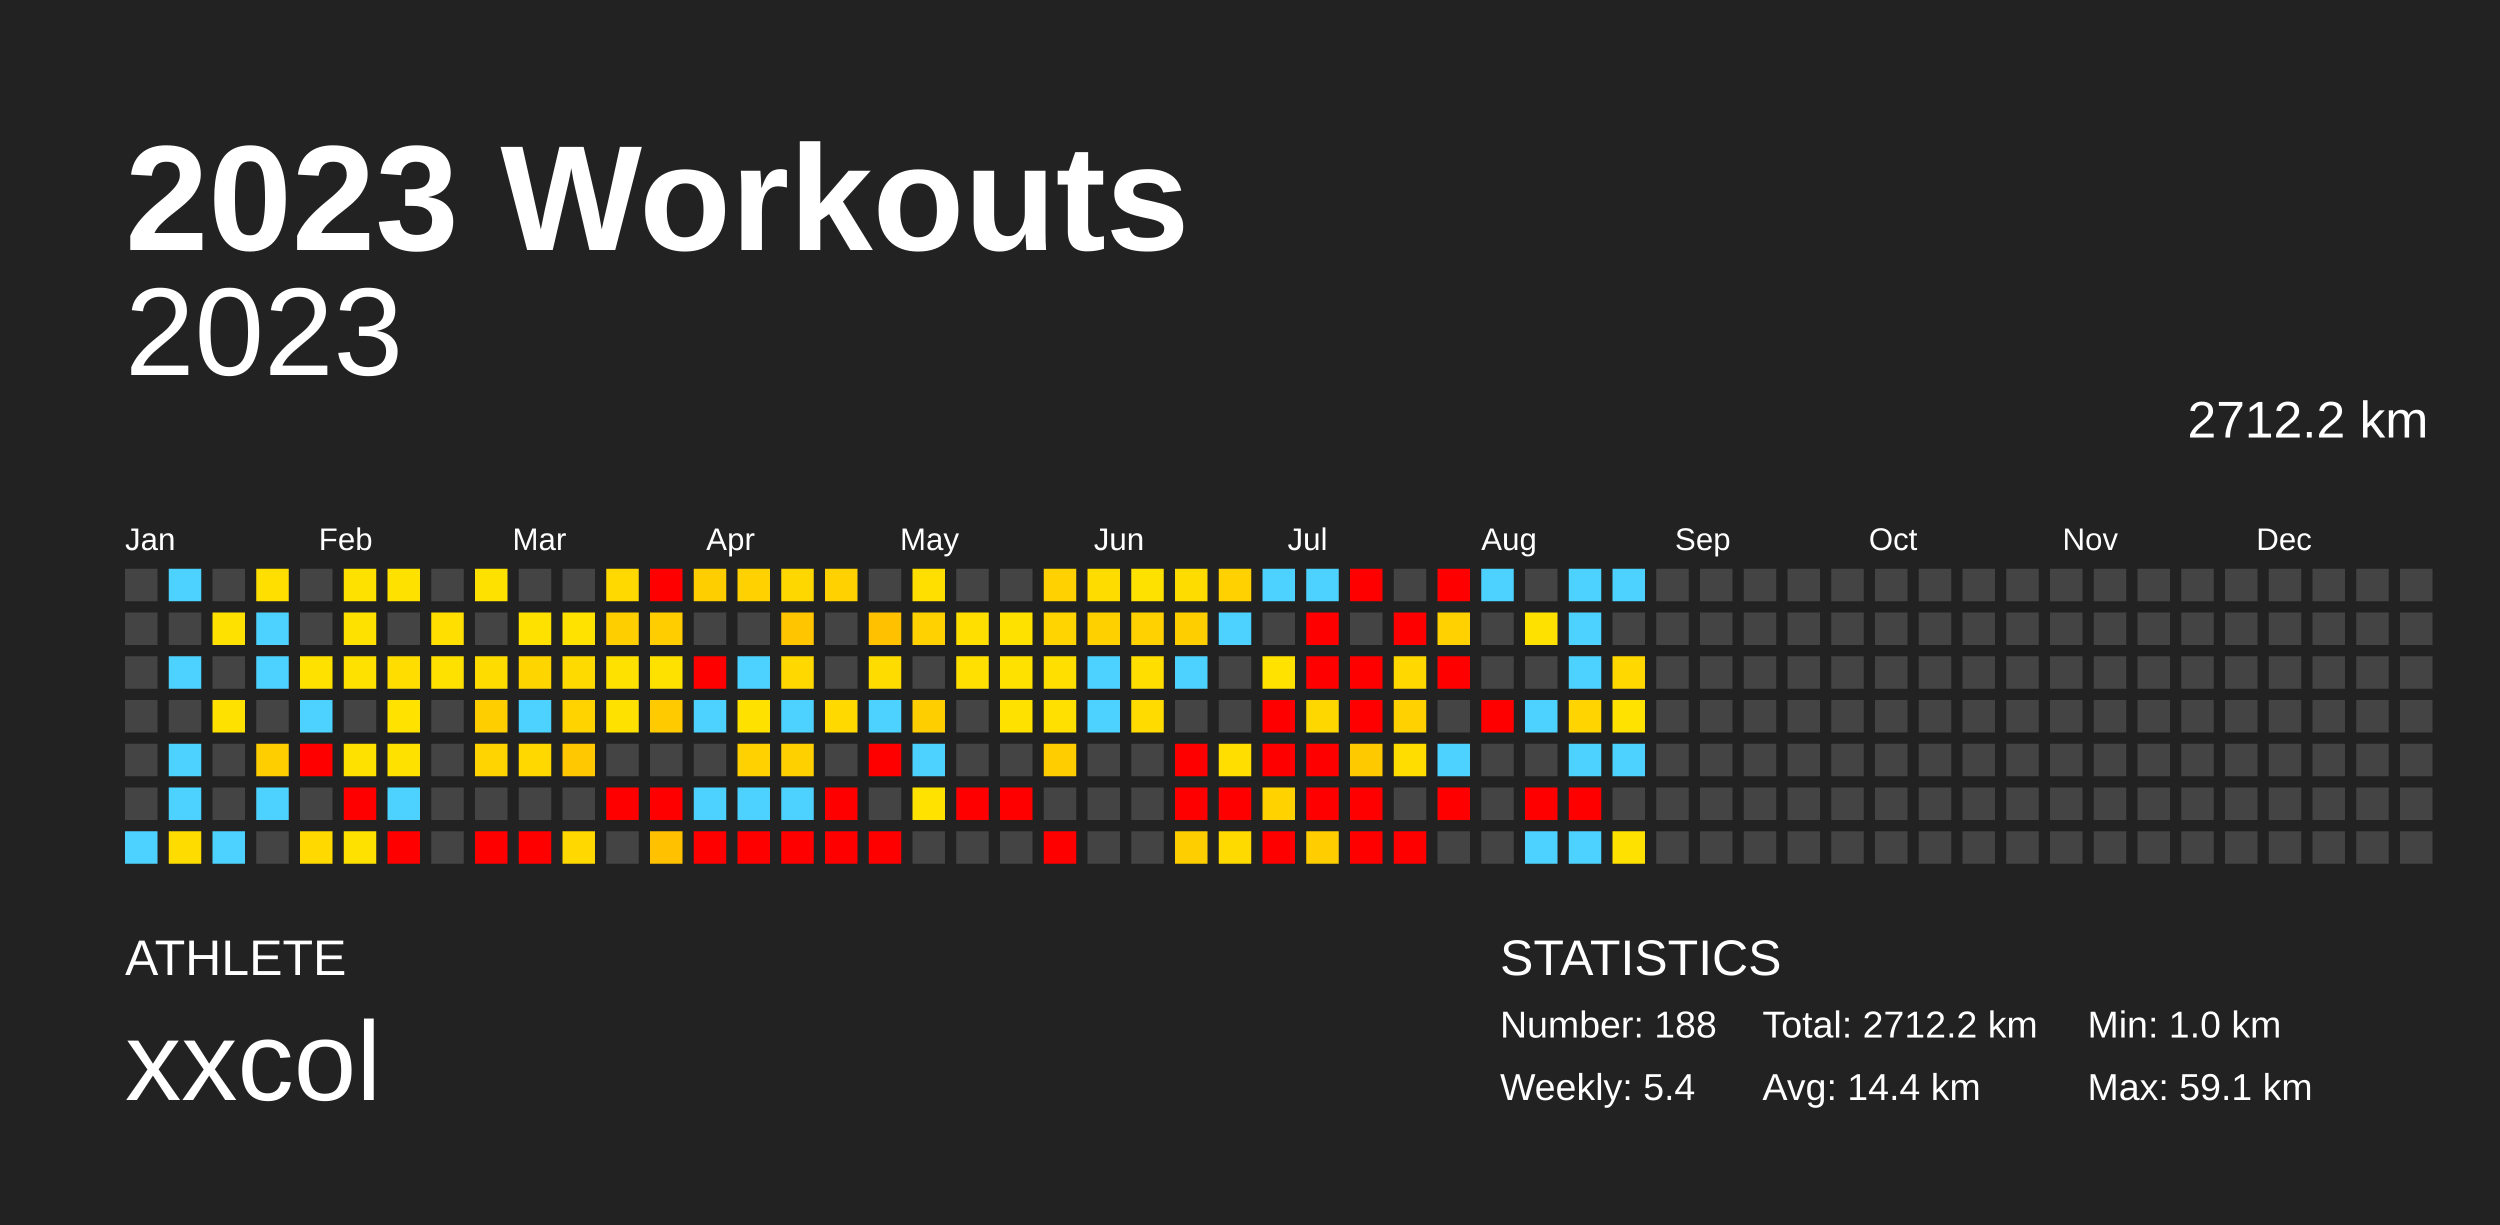
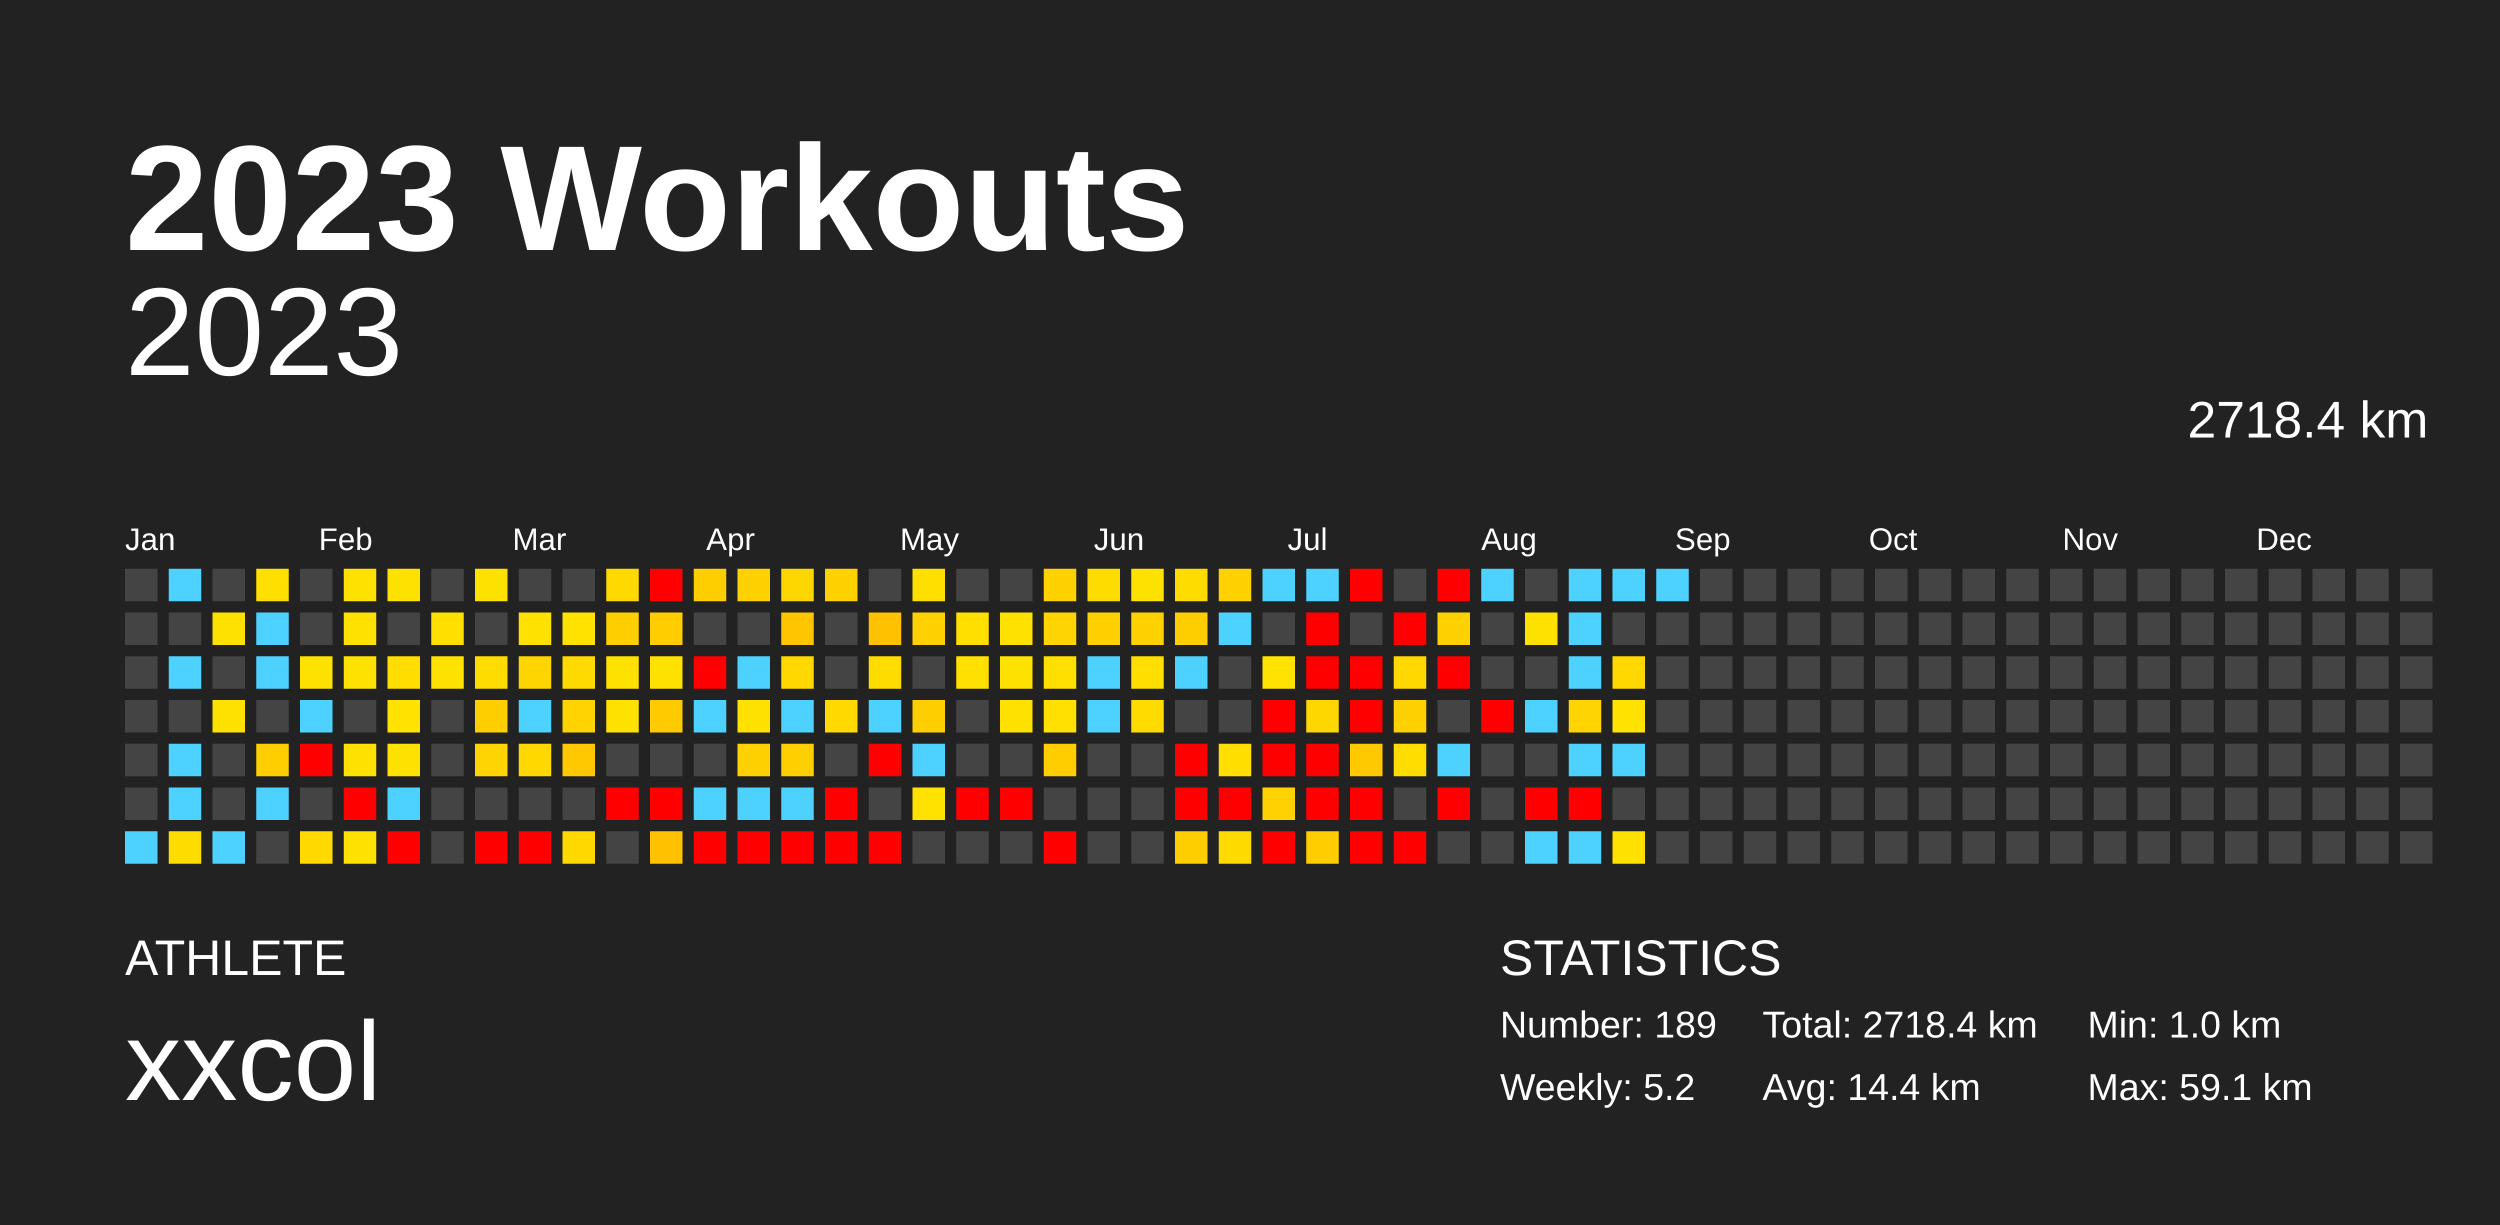
<svg xmlns="http://www.w3.org/2000/svg" baseProfile="full" height="98mm" version="1.1" viewBox="0,0,200,98" width="200mm">
  <defs />
  <rect fill="#222222" height="98" width="200" x="0" y="0" />
  <text fill="#FFFFFF" style="font-size:12px; font-family:Arial; font-weight:bold;" x="10" y="20">2023 Workouts</text>
  <text fill="#FFFFFF" style="font-size:4px; font-family:Arial" x="10" y="78">ATHLETE</text>
  <text fill="#FFFFFF" style="font-size:9px; font-family:Arial" x="10" y="88">xxcol</text>
  <text fill="#FFFFFF" style="font-size:4px; font-family:Arial" x="120" y="78">STATISTICS</text>
-   <text fill="#FFFFFF" style="font-size:3px; font-family:Arial" x="120" y="83">Number: 188</text>
-   <text fill="#FFFFFF" style="font-size:3px; font-family:Arial" x="120" y="88">Weekly: 5.4</text>
-   <text fill="#FFFFFF" style="font-size:3px; font-family:Arial" x="141" y="83">Total: 2712.2 km</text>
+   <text fill="#FFFFFF" style="font-size:3px; font-family:Arial" x="120" y="83">Number: 189</text>
+   <text fill="#FFFFFF" style="font-size:3px; font-family:Arial" x="120" y="88">Weekly: 5.2</text>
+   <text fill="#FFFFFF" style="font-size:3px; font-family:Arial" x="141" y="83">Total: 2718.4 km</text>
  <text fill="#FFFFFF" style="font-size:3px; font-family:Arial" x="141" y="88">Avg: 14.4 km</text>
  <text fill="#FFFFFF" style="font-size:3px; font-family:Arial" x="167" y="83">Min: 1.0 km</text>
  <text fill="#FFFFFF" style="font-size:3px; font-family:Arial" x="167" y="88">Max: 59.1 km</text>
  <text alignment-baseline="hanging" fill="#FFFFFF" style="font-size:10.0px; font-family:Arial;" x="10" y="30">2023</text>
-   <text alignment-baseline="hanging" fill="#FFFFFF" style="font-size:4.125px; font-family:Arial;" x="175" y="35">2712.2 km</text>
+   <text alignment-baseline="hanging" fill="#FFFFFF" style="font-size:4.125px; font-family:Arial;" x="175" y="35">2718.4 km</text>
  <text fill="#FFFFFF" style="font-size:2.5px; font-family:Arial" x="10.0" y="44">Jan</text>
  <text fill="#FFFFFF" style="font-size:2.5px; font-family:Arial" x="25.5" y="44">Feb</text>
  <text fill="#FFFFFF" style="font-size:2.5px; font-family:Arial" x="41.0" y="44">Mar</text>
  <text fill="#FFFFFF" style="font-size:2.5px; font-family:Arial" x="56.5" y="44">Apr</text>
  <text fill="#FFFFFF" style="font-size:2.5px; font-family:Arial" x="72.0" y="44">May</text>
  <text fill="#FFFFFF" style="font-size:2.5px; font-family:Arial" x="87.5" y="44">Jun</text>
  <text fill="#FFFFFF" style="font-size:2.5px; font-family:Arial" x="103.0" y="44">Jul</text>
  <text fill="#FFFFFF" style="font-size:2.5px; font-family:Arial" x="118.5" y="44">Aug</text>
  <text fill="#FFFFFF" style="font-size:2.5px; font-family:Arial" x="134.0" y="44">Sep</text>
  <text fill="#FFFFFF" style="font-size:2.5px; font-family:Arial" x="149.5" y="44">Oct</text>
  <text fill="#FFFFFF" style="font-size:2.5px; font-family:Arial" x="165.0" y="44">Nov</text>
  <text fill="#FFFFFF" style="font-size:2.5px; font-family:Arial" x="180.5" y="44">Dec</text>
  <rect fill="#444444" height="2.6" width="2.6" x="10.0" y="45.5" />
  <rect fill="#444444" height="2.6" width="2.6" x="10.0" y="49.0" />
  <rect fill="#444444" height="2.6" width="2.6" x="10.0" y="52.5" />
  <rect fill="#444444" height="2.6" width="2.6" x="10.0" y="56.0" />
  <rect fill="#444444" height="2.6" width="2.6" x="10.0" y="59.5" />
  <rect fill="#444444" height="2.6" width="2.6" x="10.0" y="63.0" />
  <rect fill="#4dd2ff" height="2.6" width="2.6" x="10.0" y="66.5" />
  <rect fill="#4dd2ff" height="2.6" width="2.6" x="13.5" y="45.5" />
  <rect fill="#444444" height="2.6" width="2.6" x="13.5" y="49.0" />
  <rect fill="#4dd2ff" height="2.6" width="2.6" x="13.5" y="52.5" />
  <rect fill="#444444" height="2.6" width="2.6" x="13.5" y="56.0" />
  <rect fill="#4dd2ff" height="2.6" width="2.6" x="13.5" y="59.5" />
  <rect fill="#4dd2ff" height="2.6" width="2.6" x="13.5" y="63.0" />
  <rect fill="#ffdc00" height="2.6" width="2.6" x="13.5" y="66.5" />
  <rect fill="#444444" height="2.6" width="2.6" x="17.0" y="45.5" />
  <rect fill="#ffe100" height="2.6" width="2.6" x="17.0" y="49.0" />
  <rect fill="#444444" height="2.6" width="2.6" x="17.0" y="52.5" />
  <rect fill="#ffe100" height="2.6" width="2.6" x="17.0" y="56.0" />
  <rect fill="#444444" height="2.6" width="2.6" x="17.0" y="59.5" />
  <rect fill="#444444" height="2.6" width="2.6" x="17.0" y="63.0" />
  <rect fill="#4dd2ff" height="2.6" width="2.6" x="17.0" y="66.5" />
  <rect fill="#ffdf00" height="2.6" width="2.6" x="20.5" y="45.5" />
  <rect fill="#4dd2ff" height="2.6" width="2.6" x="20.5" y="49.0" />
  <rect fill="#4dd2ff" height="2.6" width="2.6" x="20.5" y="52.5" />
  <rect fill="#444444" height="2.6" width="2.6" x="20.5" y="56.0" />
  <rect fill="#ffce00" height="2.6" width="2.6" x="20.5" y="59.5" />
  <rect fill="#4dd2ff" height="2.6" width="2.6" x="20.5" y="63.0" />
  <rect fill="#444444" height="2.6" width="2.6" x="20.5" y="66.5" />
  <rect fill="#444444" height="2.6" width="2.6" x="24.0" y="45.5" />
  <rect fill="#444444" height="2.6" width="2.6" x="24.0" y="49.0" />
  <rect fill="#ffe100" height="2.6" width="2.6" x="24.0" y="52.5" />
  <rect fill="#4dd2ff" height="2.6" width="2.6" x="24.0" y="56.0" />
  <rect fill="red" height="2.6" width="2.6" x="24.0" y="59.5" />
  <rect fill="#444444" height="2.6" width="2.6" x="24.0" y="63.0" />
  <rect fill="#ffd900" height="2.6" width="2.6" x="24.0" y="66.5" />
  <rect fill="#ffe100" height="2.6" width="2.6" x="27.5" y="45.5" />
  <rect fill="#ffe100" height="2.6" width="2.6" x="27.5" y="49.0" />
  <rect fill="#ffe100" height="2.6" width="2.6" x="27.5" y="52.5" />
  <rect fill="#444444" height="2.6" width="2.6" x="27.5" y="56.0" />
  <rect fill="#ffe100" height="2.6" width="2.6" x="27.5" y="59.5" />
  <rect fill="red" height="2.6" width="2.6" x="27.5" y="63.0" />
  <rect fill="#ffe100" height="2.6" width="2.6" x="27.5" y="66.5" />
  <rect fill="#ffe100" height="2.6" width="2.6" x="31.0" y="45.5" />
  <rect fill="#444444" height="2.6" width="2.6" x="31.0" y="49.0" />
  <rect fill="#ffdd00" height="2.6" width="2.6" x="31.0" y="52.5" />
  <rect fill="#ffe200" height="2.6" width="2.6" x="31.0" y="56.0" />
  <rect fill="#ffe100" height="2.6" width="2.6" x="31.0" y="59.5" />
  <rect fill="#4dd2ff" height="2.6" width="2.6" x="31.0" y="63.0" />
  <rect fill="red" height="2.6" width="2.6" x="31.0" y="66.5" />
  <rect fill="#444444" height="2.6" width="2.6" x="34.5" y="45.5" />
  <rect fill="#ffdf00" height="2.6" width="2.6" x="34.5" y="49.0" />
  <rect fill="#ffe100" height="2.6" width="2.6" x="34.5" y="52.5" />
  <rect fill="#444444" height="2.6" width="2.6" x="34.5" y="56.0" />
  <rect fill="#444444" height="2.6" width="2.6" x="34.5" y="59.5" />
  <rect fill="#444444" height="2.6" width="2.6" x="34.5" y="63.0" />
  <rect fill="#444444" height="2.6" width="2.6" x="34.5" y="66.5" />
  <rect fill="#ffe100" height="2.6" width="2.6" x="38.0" y="45.5" />
  <rect fill="#444444" height="2.6" width="2.6" x="38.0" y="49.0" />
  <rect fill="#ffdc00" height="2.6" width="2.6" x="38.0" y="52.5" />
  <rect fill="#ffce00" height="2.6" width="2.6" x="38.0" y="56.0" />
  <rect fill="#ffd400" height="2.6" width="2.6" x="38.0" y="59.5" />
  <rect fill="#444444" height="2.6" width="2.6" x="38.0" y="63.0" />
  <rect fill="red" height="2.6" width="2.6" x="38.0" y="66.5" />
  <rect fill="#444444" height="2.6" width="2.6" x="41.5" y="45.5" />
  <rect fill="#ffe100" height="2.6" width="2.6" x="41.5" y="49.0" />
  <rect fill="#ffd500" height="2.6" width="2.6" x="41.5" y="52.5" />
  <rect fill="#4dd2ff" height="2.6" width="2.6" x="41.5" y="56.0" />
  <rect fill="#ffd800" height="2.6" width="2.6" x="41.5" y="59.5" />
  <rect fill="#444444" height="2.6" width="2.6" x="41.5" y="63.0" />
  <rect fill="red" height="2.6" width="2.6" x="41.5" y="66.5" />
  <rect fill="#444444" height="2.6" width="2.6" x="45.0" y="45.5" />
  <rect fill="#ffe200" height="2.6" width="2.6" x="45.0" y="49.0" />
  <rect fill="#ffda00" height="2.6" width="2.6" x="45.0" y="52.5" />
  <rect fill="#ffd300" height="2.6" width="2.6" x="45.0" y="56.0" />
  <rect fill="#ffc800" height="2.6" width="2.6" x="45.0" y="59.5" />
  <rect fill="#444444" height="2.6" width="2.6" x="45.0" y="63.0" />
  <rect fill="#ffd800" height="2.6" width="2.6" x="45.0" y="66.5" />
  <rect fill="#ffd900" height="2.6" width="2.6" x="48.5" y="45.5" />
  <rect fill="#ffce00" height="2.6" width="2.6" x="48.5" y="49.0" />
  <rect fill="#ffe100" height="2.6" width="2.6" x="48.5" y="52.5" />
  <rect fill="#ffe100" height="2.6" width="2.6" x="48.5" y="56.0" />
  <rect fill="#444444" height="2.6" width="2.6" x="48.5" y="59.5" />
  <rect fill="red" height="2.6" width="2.6" x="48.5" y="63.0" />
  <rect fill="#444444" height="2.6" width="2.6" x="48.5" y="66.5" />
  <rect fill="red" height="2.6" width="2.6" x="52.0" y="45.5" />
  <rect fill="#ffcd00" height="2.6" width="2.6" x="52.0" y="49.0" />
  <rect fill="#ffe100" height="2.6" width="2.6" x="52.0" y="52.5" />
  <rect fill="#ffca00" height="2.6" width="2.6" x="52.0" y="56.0" />
  <rect fill="#444444" height="2.6" width="2.6" x="52.0" y="59.5" />
  <rect fill="red" height="2.6" width="2.6" x="52.0" y="63.0" />
  <rect fill="#ffc100" height="2.6" width="2.6" x="52.0" y="66.5" />
  <rect fill="#ffce00" height="2.6" width="2.6" x="55.5" y="45.5" />
  <rect fill="#444444" height="2.6" width="2.6" x="55.5" y="49.0" />
  <rect fill="red" height="2.6" width="2.6" x="55.5" y="52.5" />
  <rect fill="#4dd2ff" height="2.6" width="2.6" x="55.5" y="56.0" />
  <rect fill="#444444" height="2.6" width="2.6" x="55.5" y="59.5" />
  <rect fill="#4dd2ff" height="2.6" width="2.6" x="55.5" y="63.0" />
  <rect fill="red" height="2.6" width="2.6" x="55.5" y="66.5" />
  <rect fill="#ffd100" height="2.6" width="2.6" x="59.0" y="45.5" />
  <rect fill="#444444" height="2.6" width="2.6" x="59.0" y="49.0" />
  <rect fill="#4dd2ff" height="2.6" width="2.6" x="59.0" y="52.5" />
  <rect fill="#ffe100" height="2.6" width="2.6" x="59.0" y="56.0" />
  <rect fill="#ffd100" height="2.6" width="2.6" x="59.0" y="59.5" />
  <rect fill="#4dd2ff" height="2.6" width="2.6" x="59.0" y="63.0" />
  <rect fill="red" height="2.6" width="2.6" x="59.0" y="66.5" />
  <rect fill="#ffd700" height="2.6" width="2.6" x="62.5" y="45.5" />
  <rect fill="#ffc600" height="2.6" width="2.6" x="62.5" y="49.0" />
  <rect fill="#ffd800" height="2.6" width="2.6" x="62.5" y="52.5" />
  <rect fill="#4dd2ff" height="2.6" width="2.6" x="62.5" y="56.0" />
  <rect fill="#ffd000" height="2.6" width="2.6" x="62.5" y="59.5" />
  <rect fill="#4dd2ff" height="2.6" width="2.6" x="62.5" y="63.0" />
  <rect fill="red" height="2.6" width="2.6" x="62.5" y="66.5" />
  <rect fill="#ffd100" height="2.6" width="2.6" x="66.0" y="45.5" />
  <rect fill="#444444" height="2.6" width="2.6" x="66.0" y="49.0" />
  <rect fill="#444444" height="2.6" width="2.6" x="66.0" y="52.5" />
  <rect fill="#ffd900" height="2.6" width="2.6" x="66.0" y="56.0" />
  <rect fill="#444444" height="2.6" width="2.6" x="66.0" y="59.5" />
  <rect fill="red" height="2.6" width="2.6" x="66.0" y="63.0" />
  <rect fill="red" height="2.6" width="2.6" x="66.0" y="66.5" />
  <rect fill="#444444" height="2.6" width="2.6" x="69.5" y="45.5" />
  <rect fill="#ffc100" height="2.6" width="2.6" x="69.5" y="49.0" />
  <rect fill="#ffdc00" height="2.6" width="2.6" x="69.5" y="52.5" />
  <rect fill="#4dd2ff" height="2.6" width="2.6" x="69.5" y="56.0" />
  <rect fill="red" height="2.6" width="2.6" x="69.5" y="59.5" />
  <rect fill="#444444" height="2.6" width="2.6" x="69.5" y="63.0" />
  <rect fill="red" height="2.6" width="2.6" x="69.5" y="66.5" />
  <rect fill="#ffdf00" height="2.6" width="2.6" x="73.0" y="45.5" />
  <rect fill="#ffd100" height="2.6" width="2.6" x="73.0" y="49.0" />
  <rect fill="#444444" height="2.6" width="2.6" x="73.0" y="52.5" />
  <rect fill="#ffce00" height="2.6" width="2.6" x="73.0" y="56.0" />
  <rect fill="#4dd2ff" height="2.6" width="2.6" x="73.0" y="59.5" />
  <rect fill="#ffe200" height="2.6" width="2.6" x="73.0" y="63.0" />
  <rect fill="#444444" height="2.6" width="2.6" x="73.0" y="66.5" />
  <rect fill="#444444" height="2.6" width="2.6" x="76.5" y="45.5" />
  <rect fill="#ffdf00" height="2.6" width="2.6" x="76.5" y="49.0" />
  <rect fill="#ffe000" height="2.6" width="2.6" x="76.5" y="52.5" />
  <rect fill="#444444" height="2.6" width="2.6" x="76.5" y="56.0" />
  <rect fill="#444444" height="2.6" width="2.6" x="76.5" y="59.5" />
  <rect fill="red" height="2.6" width="2.6" x="76.5" y="63.0" />
  <rect fill="#444444" height="2.6" width="2.6" x="76.5" y="66.5" />
  <rect fill="#444444" height="2.6" width="2.6" x="80.0" y="45.5" />
  <rect fill="#ffe100" height="2.6" width="2.6" x="80.0" y="49.0" />
  <rect fill="#ffe100" height="2.6" width="2.6" x="80.0" y="52.5" />
  <rect fill="#ffe100" height="2.6" width="2.6" x="80.0" y="56.0" />
  <rect fill="#444444" height="2.6" width="2.6" x="80.0" y="59.5" />
  <rect fill="red" height="2.6" width="2.6" x="80.0" y="63.0" />
  <rect fill="#444444" height="2.6" width="2.6" x="80.0" y="66.5" />
  <rect fill="#ffd100" height="2.6" width="2.6" x="83.5" y="45.5" />
  <rect fill="#ffd400" height="2.6" width="2.6" x="83.5" y="49.0" />
  <rect fill="#ffdf00" height="2.6" width="2.6" x="83.5" y="52.5" />
  <rect fill="#ffe000" height="2.6" width="2.6" x="83.5" y="56.0" />
  <rect fill="#ffcd00" height="2.6" width="2.6" x="83.5" y="59.5" />
  <rect fill="#444444" height="2.6" width="2.6" x="83.5" y="63.0" />
  <rect fill="red" height="2.6" width="2.6" x="83.5" y="66.5" />
  <rect fill="#ffdc00" height="2.6" width="2.6" x="87.0" y="45.5" />
  <rect fill="#ffd000" height="2.6" width="2.6" x="87.0" y="49.0" />
  <rect fill="#4dd2ff" height="2.6" width="2.6" x="87.0" y="52.5" />
  <rect fill="#4dd2ff" height="2.6" width="2.6" x="87.0" y="56.0" />
  <rect fill="#444444" height="2.6" width="2.6" x="87.0" y="59.5" />
  <rect fill="#444444" height="2.6" width="2.6" x="87.0" y="63.0" />
  <rect fill="#444444" height="2.6" width="2.6" x="87.0" y="66.5" />
  <rect fill="#ffe100" height="2.6" width="2.6" x="90.5" y="45.5" />
  <rect fill="#ffd100" height="2.6" width="2.6" x="90.5" y="49.0" />
  <rect fill="#ffde00" height="2.6" width="2.6" x="90.5" y="52.5" />
  <rect fill="#ffdb00" height="2.6" width="2.6" x="90.5" y="56.0" />
  <rect fill="#444444" height="2.6" width="2.6" x="90.5" y="59.5" />
  <rect fill="#444444" height="2.6" width="2.6" x="90.5" y="63.0" />
  <rect fill="#444444" height="2.6" width="2.6" x="90.5" y="66.5" />
  <rect fill="#ffdc00" height="2.6" width="2.6" x="94.0" y="45.5" />
  <rect fill="#ffce00" height="2.6" width="2.6" x="94.0" y="49.0" />
  <rect fill="#4dd2ff" height="2.6" width="2.6" x="94.0" y="52.5" />
  <rect fill="#444444" height="2.6" width="2.6" x="94.0" y="56.0" />
  <rect fill="red" height="2.6" width="2.6" x="94.0" y="59.5" />
  <rect fill="red" height="2.6" width="2.6" x="94.0" y="63.0" />
  <rect fill="#ffce00" height="2.6" width="2.6" x="94.0" y="66.5" />
  <rect fill="#ffd100" height="2.6" width="2.6" x="97.5" y="45.5" />
  <rect fill="#4dd2ff" height="2.6" width="2.6" x="97.5" y="49.0" />
  <rect fill="#444444" height="2.6" width="2.6" x="97.5" y="52.5" />
  <rect fill="#444444" height="2.6" width="2.6" x="97.5" y="56.0" />
  <rect fill="#ffde00" height="2.6" width="2.6" x="97.5" y="59.5" />
  <rect fill="red" height="2.6" width="2.6" x="97.5" y="63.0" />
  <rect fill="#ffda00" height="2.6" width="2.6" x="97.5" y="66.5" />
  <rect fill="#4dd2ff" height="2.6" width="2.6" x="101.0" y="45.5" />
  <rect fill="#444444" height="2.6" width="2.6" x="101.0" y="49.0" />
  <rect fill="#ffe200" height="2.6" width="2.6" x="101.0" y="52.5" />
  <rect fill="red" height="2.6" width="2.6" x="101.0" y="56.0" />
  <rect fill="red" height="2.6" width="2.6" x="101.0" y="59.5" />
  <rect fill="#ffd200" height="2.6" width="2.6" x="101.0" y="63.0" />
  <rect fill="red" height="2.6" width="2.6" x="101.0" y="66.5" />
  <rect fill="#4dd2ff" height="2.6" width="2.6" x="104.5" y="45.5" />
  <rect fill="red" height="2.6" width="2.6" x="104.5" y="49.0" />
  <rect fill="red" height="2.6" width="2.6" x="104.5" y="52.5" />
  <rect fill="#ffd700" height="2.6" width="2.6" x="104.5" y="56.0" />
  <rect fill="red" height="2.6" width="2.6" x="104.5" y="59.5" />
  <rect fill="red" height="2.6" width="2.6" x="104.5" y="63.0" />
  <rect fill="#ffcd00" height="2.6" width="2.6" x="104.5" y="66.5" />
  <rect fill="red" height="2.6" width="2.6" x="108.0" y="45.5" />
  <rect fill="#444444" height="2.6" width="2.6" x="108.0" y="49.0" />
  <rect fill="red" height="2.6" width="2.6" x="108.0" y="52.5" />
  <rect fill="red" height="2.6" width="2.6" x="108.0" y="56.0" />
  <rect fill="#ffc900" height="2.6" width="2.6" x="108.0" y="59.5" />
  <rect fill="red" height="2.6" width="2.6" x="108.0" y="63.0" />
  <rect fill="red" height="2.6" width="2.6" x="108.0" y="66.5" />
  <rect fill="#444444" height="2.6" width="2.6" x="111.5" y="45.5" />
  <rect fill="red" height="2.6" width="2.6" x="111.5" y="49.0" />
  <rect fill="#ffd800" height="2.6" width="2.6" x="111.5" y="52.5" />
  <rect fill="#ffd100" height="2.6" width="2.6" x="111.5" y="56.0" />
  <rect fill="#ffdd00" height="2.6" width="2.6" x="111.5" y="59.5" />
  <rect fill="#444444" height="2.6" width="2.6" x="111.5" y="63.0" />
  <rect fill="red" height="2.6" width="2.6" x="111.5" y="66.5" />
  <rect fill="red" height="2.6" width="2.6" x="115.0" y="45.5" />
  <rect fill="#ffd100" height="2.6" width="2.6" x="115.0" y="49.0" />
  <rect fill="red" height="2.6" width="2.6" x="115.0" y="52.5" />
  <rect fill="#444444" height="2.6" width="2.6" x="115.0" y="56.0" />
  <rect fill="#4dd2ff" height="2.6" width="2.6" x="115.0" y="59.5" />
  <rect fill="red" height="2.6" width="2.6" x="115.0" y="63.0" />
  <rect fill="#444444" height="2.6" width="2.6" x="115.0" y="66.5" />
  <rect fill="#4dd2ff" height="2.6" width="2.6" x="118.5" y="45.5" />
  <rect fill="#444444" height="2.6" width="2.6" x="118.5" y="49.0" />
  <rect fill="#444444" height="2.6" width="2.6" x="118.5" y="52.5" />
  <rect fill="red" height="2.6" width="2.6" x="118.5" y="56.0" />
  <rect fill="#444444" height="2.6" width="2.6" x="118.5" y="59.5" />
  <rect fill="#444444" height="2.6" width="2.6" x="118.5" y="63.0" />
  <rect fill="#444444" height="2.6" width="2.6" x="118.5" y="66.5" />
  <rect fill="#444444" height="2.6" width="2.6" x="122.0" y="45.5" />
  <rect fill="#ffe100" height="2.6" width="2.6" x="122.0" y="49.0" />
  <rect fill="#444444" height="2.6" width="2.6" x="122.0" y="52.5" />
  <rect fill="#4dd2ff" height="2.6" width="2.6" x="122.0" y="56.0" />
  <rect fill="#444444" height="2.6" width="2.6" x="122.0" y="59.5" />
  <rect fill="red" height="2.6" width="2.6" x="122.0" y="63.0" />
  <rect fill="#4dd2ff" height="2.6" width="2.6" x="122.0" y="66.5" />
  <rect fill="#4dd2ff" height="2.6" width="2.6" x="125.5" y="45.5" />
  <rect fill="#4dd2ff" height="2.6" width="2.6" x="125.5" y="49.0" />
  <rect fill="#4dd2ff" height="2.6" width="2.6" x="125.5" y="52.5" />
  <rect fill="#ffd400" height="2.6" width="2.6" x="125.5" y="56.0" />
  <rect fill="#4dd2ff" height="2.6" width="2.6" x="125.5" y="59.5" />
  <rect fill="red" height="2.6" width="2.6" x="125.5" y="63.0" />
  <rect fill="#4dd2ff" height="2.6" width="2.6" x="125.5" y="66.5" />
  <rect fill="#4dd2ff" height="2.6" width="2.6" x="129.0" y="45.5" />
  <rect fill="#444444" height="2.6" width="2.6" x="129.0" y="49.0" />
  <rect fill="#ffd800" height="2.6" width="2.6" x="129.0" y="52.5" />
  <rect fill="#ffe200" height="2.6" width="2.6" x="129.0" y="56.0" />
  <rect fill="#4dd2ff" height="2.6" width="2.6" x="129.0" y="59.5" />
  <rect fill="#444444" height="2.6" width="2.6" x="129.0" y="63.0" />
  <rect fill="#ffe100" height="2.6" width="2.6" x="129.0" y="66.5" />
-   <rect fill="#444444" height="2.6" width="2.6" x="132.5" y="45.5" />
+   <rect fill="#4dd2ff" height="2.6" width="2.6" x="132.5" y="45.5" />
  <rect fill="#444444" height="2.6" width="2.6" x="132.5" y="49.0" />
  <rect fill="#444444" height="2.6" width="2.6" x="132.5" y="52.5" />
  <rect fill="#444444" height="2.6" width="2.6" x="132.5" y="56.0" />
  <rect fill="#444444" height="2.6" width="2.6" x="132.5" y="59.5" />
  <rect fill="#444444" height="2.6" width="2.6" x="132.5" y="63.0" />
  <rect fill="#444444" height="2.6" width="2.6" x="132.5" y="66.5" />
  <rect fill="#444444" height="2.6" width="2.6" x="136.0" y="45.5" />
  <rect fill="#444444" height="2.6" width="2.6" x="136.0" y="49.0" />
  <rect fill="#444444" height="2.6" width="2.6" x="136.0" y="52.5" />
  <rect fill="#444444" height="2.6" width="2.6" x="136.0" y="56.0" />
  <rect fill="#444444" height="2.6" width="2.6" x="136.0" y="59.5" />
  <rect fill="#444444" height="2.6" width="2.6" x="136.0" y="63.0" />
  <rect fill="#444444" height="2.6" width="2.6" x="136.0" y="66.5" />
  <rect fill="#444444" height="2.6" width="2.6" x="139.5" y="45.5" />
  <rect fill="#444444" height="2.6" width="2.6" x="139.5" y="49.0" />
  <rect fill="#444444" height="2.6" width="2.6" x="139.5" y="52.5" />
  <rect fill="#444444" height="2.6" width="2.6" x="139.5" y="56.0" />
  <rect fill="#444444" height="2.6" width="2.6" x="139.5" y="59.5" />
  <rect fill="#444444" height="2.6" width="2.6" x="139.5" y="63.0" />
  <rect fill="#444444" height="2.6" width="2.6" x="139.5" y="66.5" />
  <rect fill="#444444" height="2.6" width="2.6" x="143.0" y="45.5" />
  <rect fill="#444444" height="2.6" width="2.6" x="143.0" y="49.0" />
  <rect fill="#444444" height="2.6" width="2.6" x="143.0" y="52.5" />
  <rect fill="#444444" height="2.6" width="2.6" x="143.0" y="56.0" />
  <rect fill="#444444" height="2.6" width="2.6" x="143.0" y="59.5" />
  <rect fill="#444444" height="2.6" width="2.6" x="143.0" y="63.0" />
  <rect fill="#444444" height="2.6" width="2.6" x="143.0" y="66.5" />
  <rect fill="#444444" height="2.6" width="2.6" x="146.5" y="45.5" />
  <rect fill="#444444" height="2.6" width="2.6" x="146.5" y="49.0" />
  <rect fill="#444444" height="2.6" width="2.6" x="146.5" y="52.5" />
  <rect fill="#444444" height="2.6" width="2.6" x="146.5" y="56.0" />
  <rect fill="#444444" height="2.6" width="2.6" x="146.5" y="59.5" />
  <rect fill="#444444" height="2.6" width="2.6" x="146.5" y="63.0" />
  <rect fill="#444444" height="2.6" width="2.6" x="146.5" y="66.5" />
  <rect fill="#444444" height="2.6" width="2.6" x="150.0" y="45.5" />
  <rect fill="#444444" height="2.6" width="2.6" x="150.0" y="49.0" />
  <rect fill="#444444" height="2.6" width="2.6" x="150.0" y="52.5" />
  <rect fill="#444444" height="2.6" width="2.6" x="150.0" y="56.0" />
  <rect fill="#444444" height="2.6" width="2.6" x="150.0" y="59.5" />
  <rect fill="#444444" height="2.6" width="2.6" x="150.0" y="63.0" />
  <rect fill="#444444" height="2.6" width="2.6" x="150.0" y="66.5" />
  <rect fill="#444444" height="2.6" width="2.6" x="153.5" y="45.5" />
  <rect fill="#444444" height="2.6" width="2.6" x="153.5" y="49.0" />
  <rect fill="#444444" height="2.6" width="2.6" x="153.5" y="52.5" />
  <rect fill="#444444" height="2.6" width="2.6" x="153.5" y="56.0" />
  <rect fill="#444444" height="2.6" width="2.6" x="153.5" y="59.5" />
  <rect fill="#444444" height="2.6" width="2.6" x="153.5" y="63.0" />
  <rect fill="#444444" height="2.6" width="2.6" x="153.5" y="66.5" />
  <rect fill="#444444" height="2.6" width="2.6" x="157.0" y="45.5" />
  <rect fill="#444444" height="2.6" width="2.6" x="157.0" y="49.0" />
  <rect fill="#444444" height="2.6" width="2.6" x="157.0" y="52.5" />
  <rect fill="#444444" height="2.6" width="2.6" x="157.0" y="56.0" />
  <rect fill="#444444" height="2.6" width="2.6" x="157.0" y="59.5" />
  <rect fill="#444444" height="2.6" width="2.6" x="157.0" y="63.0" />
  <rect fill="#444444" height="2.6" width="2.6" x="157.0" y="66.5" />
  <rect fill="#444444" height="2.6" width="2.6" x="160.5" y="45.5" />
  <rect fill="#444444" height="2.6" width="2.6" x="160.5" y="49.0" />
  <rect fill="#444444" height="2.6" width="2.6" x="160.5" y="52.5" />
  <rect fill="#444444" height="2.6" width="2.6" x="160.5" y="56.0" />
  <rect fill="#444444" height="2.6" width="2.6" x="160.5" y="59.5" />
  <rect fill="#444444" height="2.6" width="2.6" x="160.5" y="63.0" />
  <rect fill="#444444" height="2.6" width="2.6" x="160.5" y="66.5" />
  <rect fill="#444444" height="2.6" width="2.6" x="164.0" y="45.5" />
  <rect fill="#444444" height="2.6" width="2.6" x="164.0" y="49.0" />
  <rect fill="#444444" height="2.6" width="2.6" x="164.0" y="52.5" />
  <rect fill="#444444" height="2.6" width="2.6" x="164.0" y="56.0" />
  <rect fill="#444444" height="2.6" width="2.6" x="164.0" y="59.5" />
  <rect fill="#444444" height="2.6" width="2.6" x="164.0" y="63.0" />
  <rect fill="#444444" height="2.6" width="2.6" x="164.0" y="66.5" />
  <rect fill="#444444" height="2.6" width="2.6" x="167.5" y="45.5" />
  <rect fill="#444444" height="2.6" width="2.6" x="167.5" y="49.0" />
  <rect fill="#444444" height="2.6" width="2.6" x="167.5" y="52.5" />
  <rect fill="#444444" height="2.6" width="2.6" x="167.5" y="56.0" />
  <rect fill="#444444" height="2.6" width="2.6" x="167.5" y="59.5" />
  <rect fill="#444444" height="2.6" width="2.6" x="167.5" y="63.0" />
  <rect fill="#444444" height="2.6" width="2.6" x="167.5" y="66.5" />
  <rect fill="#444444" height="2.6" width="2.6" x="171.0" y="45.5" />
  <rect fill="#444444" height="2.6" width="2.6" x="171.0" y="49.0" />
  <rect fill="#444444" height="2.6" width="2.6" x="171.0" y="52.5" />
  <rect fill="#444444" height="2.6" width="2.6" x="171.0" y="56.0" />
  <rect fill="#444444" height="2.6" width="2.6" x="171.0" y="59.5" />
  <rect fill="#444444" height="2.6" width="2.6" x="171.0" y="63.0" />
  <rect fill="#444444" height="2.6" width="2.6" x="171.0" y="66.5" />
  <rect fill="#444444" height="2.6" width="2.6" x="174.5" y="45.5" />
  <rect fill="#444444" height="2.6" width="2.6" x="174.5" y="49.0" />
  <rect fill="#444444" height="2.6" width="2.6" x="174.5" y="52.5" />
  <rect fill="#444444" height="2.6" width="2.6" x="174.5" y="56.0" />
  <rect fill="#444444" height="2.6" width="2.6" x="174.5" y="59.5" />
  <rect fill="#444444" height="2.6" width="2.6" x="174.5" y="63.0" />
  <rect fill="#444444" height="2.6" width="2.6" x="174.5" y="66.5" />
  <rect fill="#444444" height="2.6" width="2.6" x="178.0" y="45.5" />
  <rect fill="#444444" height="2.6" width="2.6" x="178.0" y="49.0" />
  <rect fill="#444444" height="2.6" width="2.6" x="178.0" y="52.5" />
  <rect fill="#444444" height="2.6" width="2.6" x="178.0" y="56.0" />
  <rect fill="#444444" height="2.6" width="2.6" x="178.0" y="59.5" />
  <rect fill="#444444" height="2.6" width="2.6" x="178.0" y="63.0" />
  <rect fill="#444444" height="2.6" width="2.6" x="178.0" y="66.5" />
  <rect fill="#444444" height="2.6" width="2.6" x="181.5" y="45.5" />
  <rect fill="#444444" height="2.6" width="2.6" x="181.5" y="49.0" />
  <rect fill="#444444" height="2.6" width="2.6" x="181.5" y="52.5" />
  <rect fill="#444444" height="2.6" width="2.6" x="181.5" y="56.0" />
  <rect fill="#444444" height="2.6" width="2.6" x="181.5" y="59.5" />
  <rect fill="#444444" height="2.6" width="2.6" x="181.5" y="63.0" />
  <rect fill="#444444" height="2.6" width="2.6" x="181.5" y="66.5" />
  <rect fill="#444444" height="2.6" width="2.6" x="185.0" y="45.5" />
  <rect fill="#444444" height="2.6" width="2.6" x="185.0" y="49.0" />
  <rect fill="#444444" height="2.6" width="2.6" x="185.0" y="52.5" />
  <rect fill="#444444" height="2.6" width="2.6" x="185.0" y="56.0" />
  <rect fill="#444444" height="2.6" width="2.6" x="185.0" y="59.5" />
  <rect fill="#444444" height="2.6" width="2.6" x="185.0" y="63.0" />
  <rect fill="#444444" height="2.6" width="2.6" x="185.0" y="66.5" />
  <rect fill="#444444" height="2.6" width="2.6" x="188.5" y="45.5" />
  <rect fill="#444444" height="2.6" width="2.6" x="188.5" y="49.0" />
  <rect fill="#444444" height="2.6" width="2.6" x="188.5" y="52.5" />
  <rect fill="#444444" height="2.6" width="2.6" x="188.5" y="56.0" />
  <rect fill="#444444" height="2.6" width="2.6" x="188.5" y="59.5" />
  <rect fill="#444444" height="2.6" width="2.6" x="188.5" y="63.0" />
  <rect fill="#444444" height="2.6" width="2.6" x="188.5" y="66.5" />
  <rect fill="#444444" height="2.6" width="2.6" x="192.0" y="45.5" />
  <rect fill="#444444" height="2.6" width="2.6" x="192.0" y="49.0" />
  <rect fill="#444444" height="2.6" width="2.6" x="192.0" y="52.5" />
  <rect fill="#444444" height="2.6" width="2.6" x="192.0" y="56.0" />
  <rect fill="#444444" height="2.6" width="2.6" x="192.0" y="59.5" />
  <rect fill="#444444" height="2.6" width="2.6" x="192.0" y="63.0" />
  <rect fill="#444444" height="2.6" width="2.6" x="192.0" y="66.5" />
</svg>
